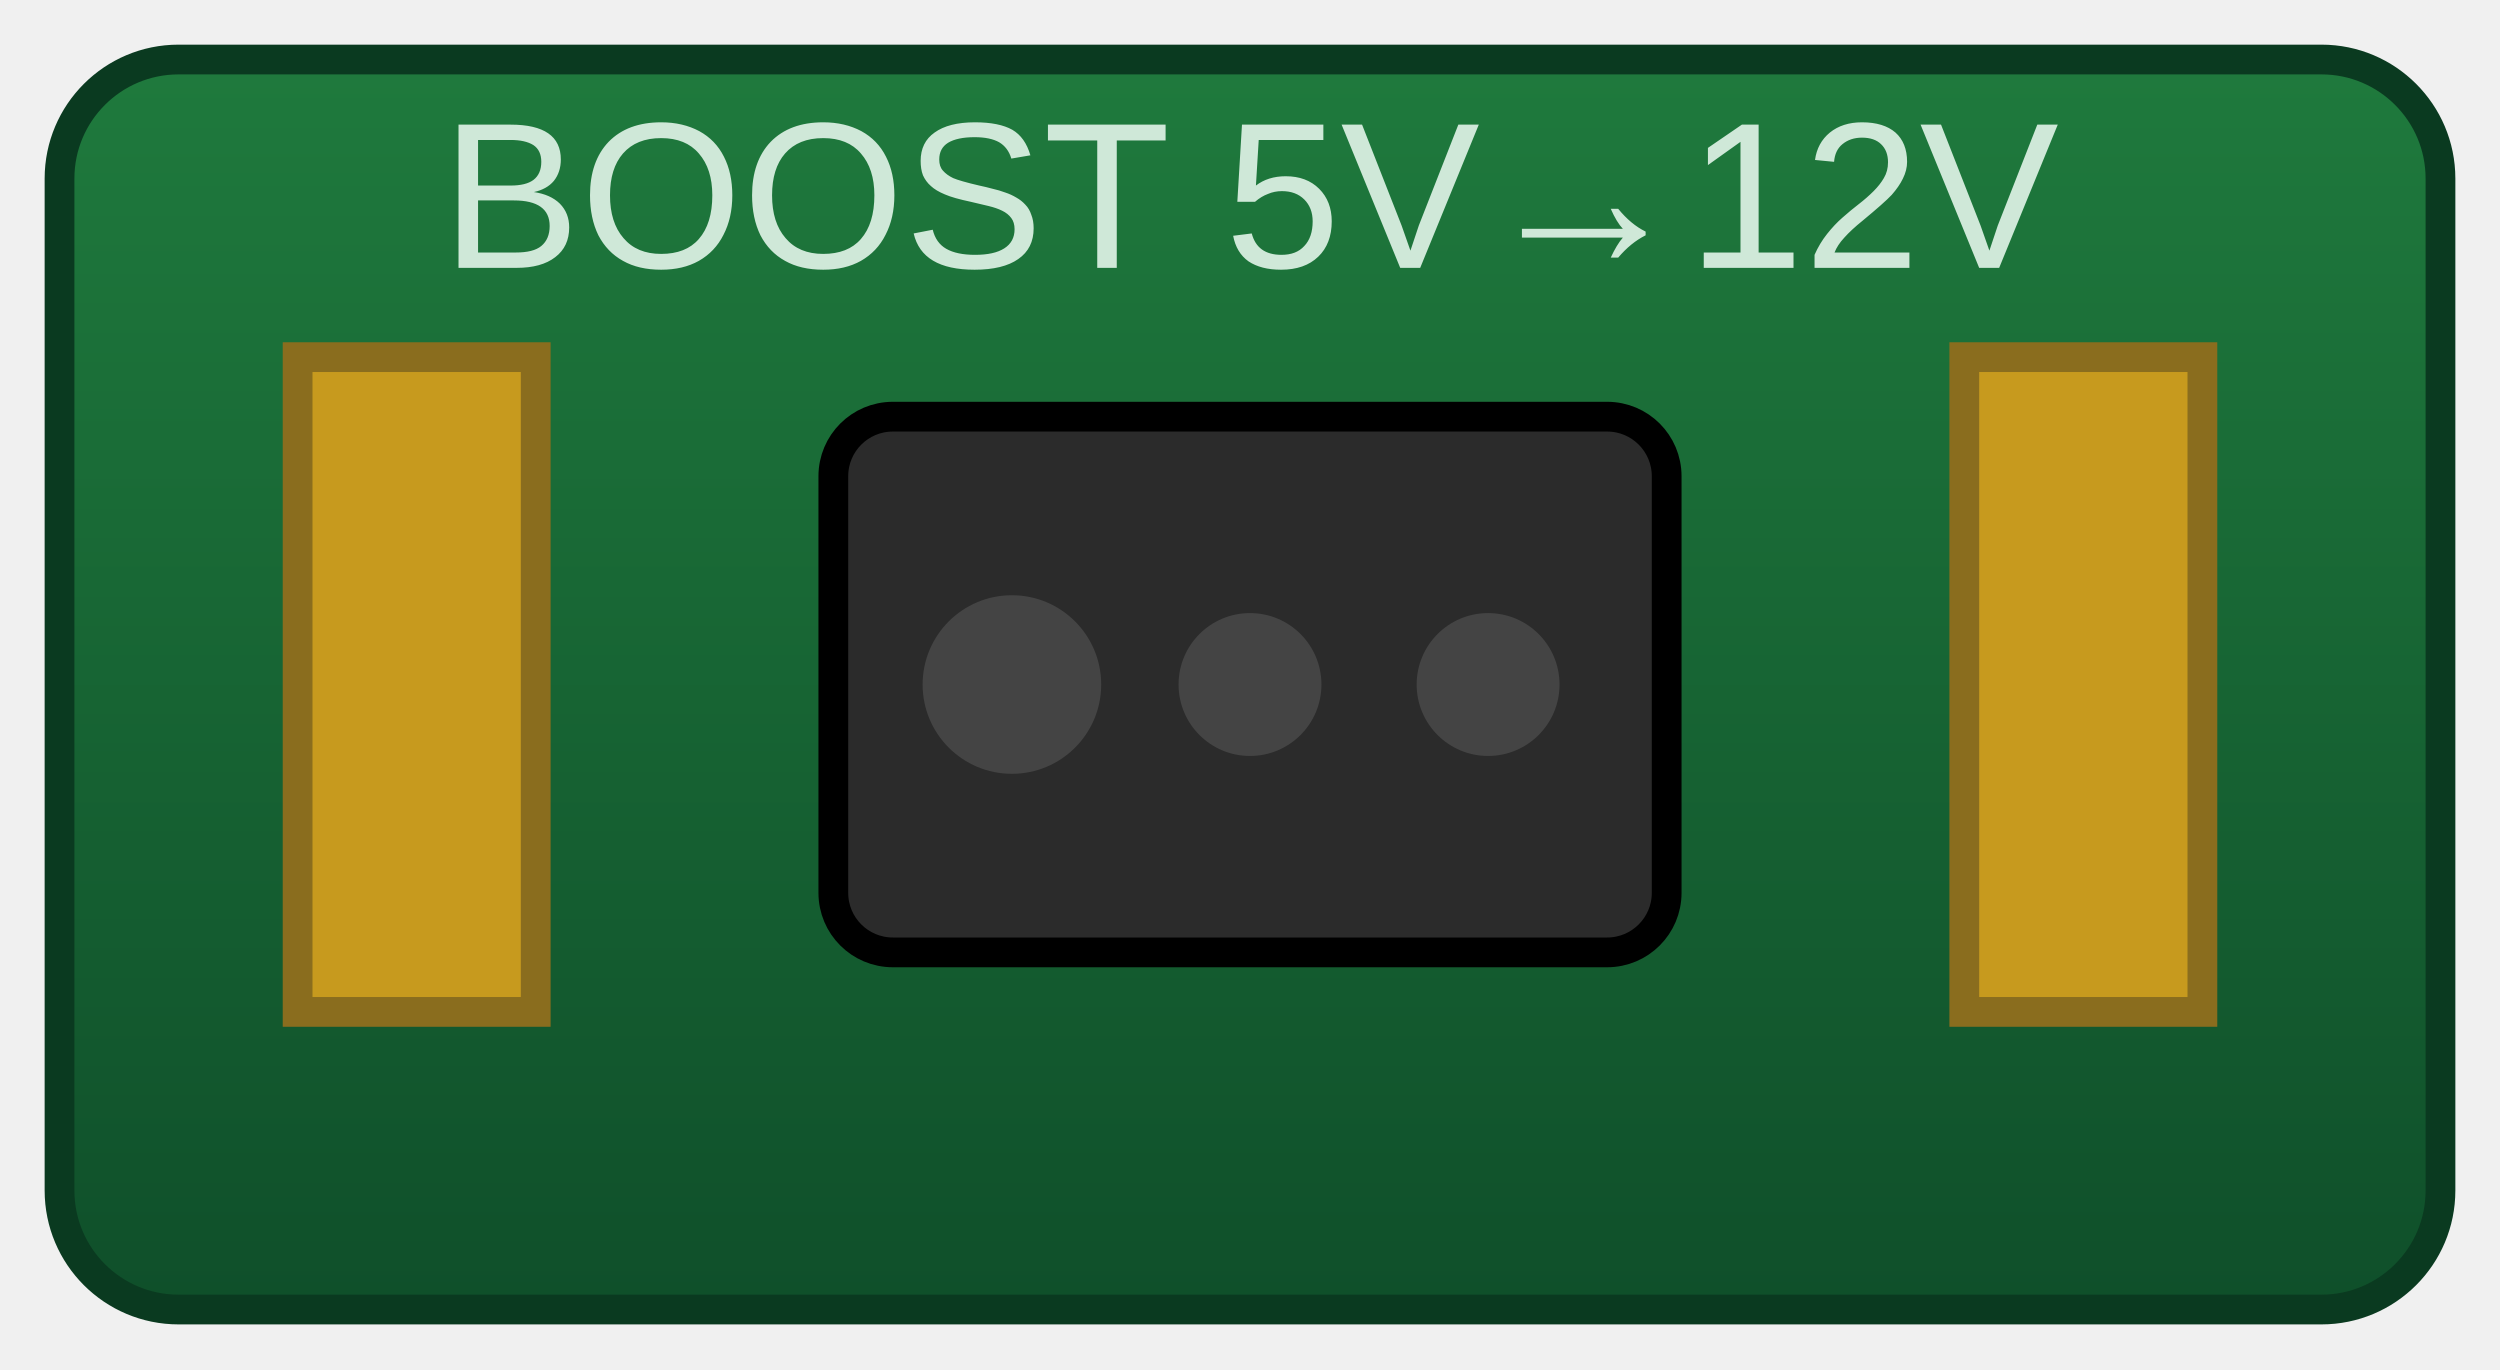
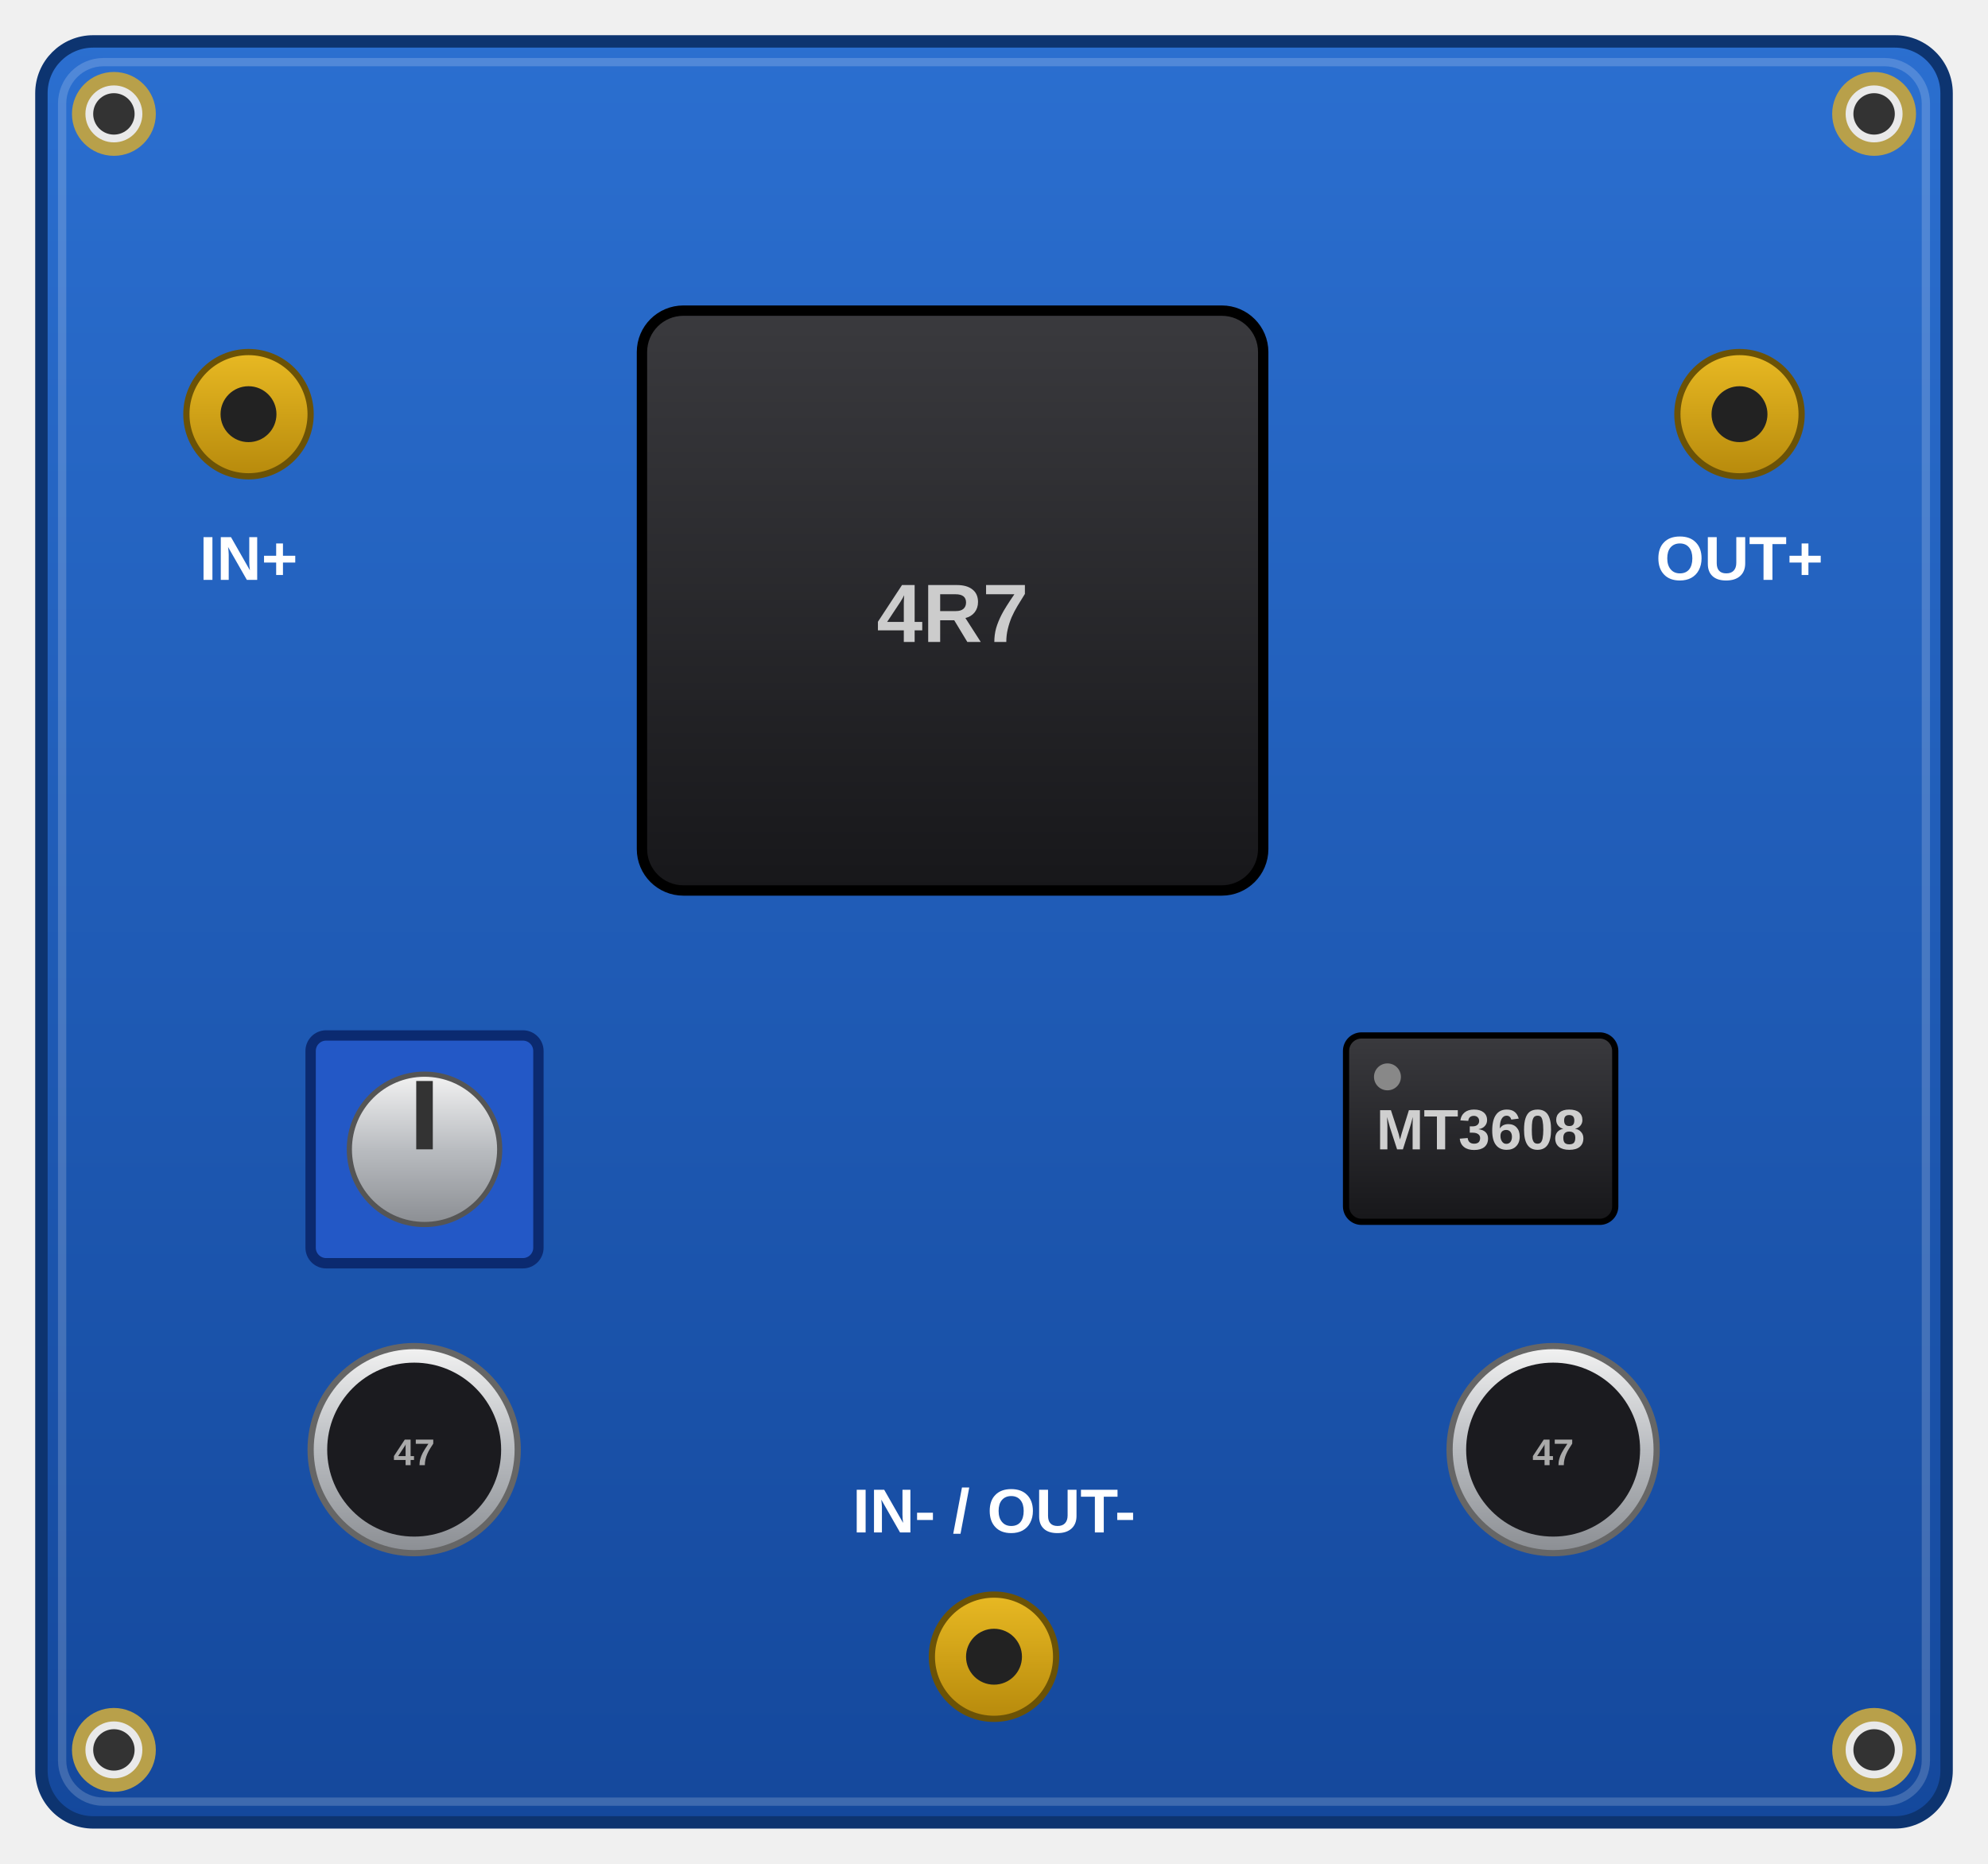
- <svg xmlns="http://www.w3.org/2000/svg" viewBox="0 0 84 46" width="84" height="46">
+ <svg xmlns="http://www.w3.org/2000/svg" viewBox="0 0 192 180" width="192" height="180">
  <defs>
-     <linearGradient id="p" x1="0" y1="0" x2="0" y2="1">
-       <stop offset="0" stop-color="#1f7a3d" />
-       <stop offset="1" stop-color="#0f4f2a" />
+     <linearGradient id="gB" x1="0" y1="0" x2="0" y2="1">
+       <stop offset="0" stop-color="#2b6fd0" />
+       <stop offset="1" stop-color="#14489c" />
    </linearGradient>
+     <linearGradient id="gG" x1="0" y1="0" x2="0" y2="1">
+       <stop offset="0" stop-color="#2f9a4f" />
+       <stop offset="1" stop-color="#176b33" />
+     </linearGradient>
+     <linearGradient id="gR" x1="0" y1="0" x2="0" y2="1">
+       <stop offset="0" stop-color="#d63b3b" />
+       <stop offset="1" stop-color="#9c1c1c" />
+     </linearGradient>
+     <linearGradient id="gP" x1="0" y1="0" x2="0" y2="1">
+       <stop offset="0" stop-color="#6a3aa8" />
+       <stop offset="1" stop-color="#43207c" />
+     </linearGradient>
+     <linearGradient id="gK" x1="0" y1="0" x2="0" y2="1">
+       <stop offset="0" stop-color="#3a3a3e" />
+       <stop offset="1" stop-color="#17171a" />
+     </linearGradient>
+     <linearGradient id="gY" x1="0" y1="0" x2="0" y2="1">
+       <stop offset="0" stop-color="#e8b923" />
+       <stop offset="1" stop-color="#b78a0c" />
+     </linearGradient>
+     <linearGradient id="gM" x1="0" y1="0" x2="0" y2="1">
+       <stop offset="0" stop-color="#f2f2f2" />
+       <stop offset="0.5" stop-color="#b9bcc0" />
+       <stop offset="1" stop-color="#8b8e93" />
+     </linearGradient>
+     <linearGradient id="gV" x1="0" y1="0" x2="1" y2="0">
+       <stop offset="0" stop-color="#8d9094" />
+       <stop offset="0.35" stop-color="#f4f4f4" />
+       <stop offset="1" stop-color="#7c7f84" />
+     </linearGradient>
+     <radialGradient id="gGl" cx="0.35" cy="0.3" r="0.8">
+       <stop offset="0" stop-color="#ffffff" stop-opacity=".9" />
+       <stop offset="1" stop-color="#cfe6f5" stop-opacity=".35" />
+     </radialGradient>
  </defs>
-   <rect x="2" y="2" width="80" height="42" rx="4" fill="url(#p)" stroke="#0a3a20" />
-   <rect x="10" y="12" width="8" height="22" fill="#c79a1e" stroke="#8a6d1e" />
-   <rect x="66" y="12" width="8" height="22" fill="#c79a1e" stroke="#8a6d1e" />
-   <rect x="28" y="14" width="28" height="18" rx="2" fill="#2b2b2b" stroke="#000" />
-   <circle cx="34" cy="23" r="3" fill="#444" />
-   <circle cx="42" cy="23" r="2.4" fill="#444" />
-   <circle cx="50" cy="23" r="2.4" fill="#444" />
-   <text x="42" y="9" font-size="7" fill="#cfe8d8" text-anchor="middle" font-family="Arial">BOOST 5V→12V</text>
+   <rect x="4" y="4" width="184" height="172" rx="5" fill="url(#gB)" stroke="#0d3470" stroke-width="1.2" />
+   <rect x="6" y="6" width="180" height="168" rx="4" fill="none" stroke="#fff" stroke-opacity=".18" stroke-width=".8" />
+   <circle cx="11" cy="11" r="3.4" fill="#e9e9e9" stroke="#b8a04a" stroke-width="1.3" />
+   <circle cx="11" cy="11" r="2" fill="#333" />
+   <circle cx="181" cy="11" r="3.4" fill="#e9e9e9" stroke="#b8a04a" stroke-width="1.3" />
+   <circle cx="181" cy="11" r="2" fill="#333" />
+   <circle cx="11" cy="169" r="3.4" fill="#e9e9e9" stroke="#b8a04a" stroke-width="1.3" />
+   <circle cx="11" cy="169" r="2" fill="#333" />
+   <circle cx="181" cy="169" r="3.4" fill="#e9e9e9" stroke="#b8a04a" stroke-width="1.3" />
+   <circle cx="181" cy="169" r="2" fill="#333" />
+   <rect x="62" y="30" width="60" height="56" rx="4" fill="url(#gK)" stroke="#000" />
+   <text x="92" y="62" font-family="Arial,Helvetica,sans-serif" font-size="8" font-weight="bold" fill="#ccc" text-anchor="middle">4R7</text>
+   <rect x="130" y="100" width="26" height="18" rx="1.5" fill="url(#gK)" stroke="#000" stroke-width=".6" />
+   <circle cx="134" cy="104" r="1.3" fill="#888" />
+   <text x="143.0" y="111.0" font-family="Arial,Helvetica,sans-serif" font-size="5.5" font-weight="bold" fill="#cfcfcf" text-anchor="middle">MT3608</text>
+   <rect x="30" y="100" width="22" height="22" rx="1.5" fill="#2358c6" stroke="#0b2a70" />
+   <circle cx="41.0" cy="111.0" r="7.26" fill="url(#gM)" stroke="#555" stroke-width=".5" />
+   <rect x="40.2" y="104.4" width="1.6" height="6.6" fill="#333" />
+   <circle cx="40" cy="140" r="10" fill="url(#gM)" stroke="#666" stroke-width=".6" />
+   <circle cx="40" cy="140" r="8.4" fill="#1b1b1f" />
+   <text x="40" y="141.5" font-family="Arial,Helvetica,sans-serif" font-size="3.6" font-weight="bold" fill="#aaa" text-anchor="middle">47</text>
+   <circle cx="150" cy="140" r="10" fill="url(#gM)" stroke="#666" stroke-width=".6" />
+   <circle cx="150" cy="140" r="8.4" fill="#1b1b1f" />
+   <text x="150" y="141.5" font-family="Arial,Helvetica,sans-serif" font-size="3.6" font-weight="bold" fill="#aaa" text-anchor="middle">47</text>
+   <circle cx="24" cy="40" r="6" fill="url(#gY)" stroke="#6b5206" stroke-width=".6" />
+   <circle cx="24" cy="40" r="2.7" fill="#222" />
+   <circle cx="96" cy="160" r="6" fill="url(#gY)" stroke="#6b5206" stroke-width=".6" />
+   <circle cx="96" cy="160" r="2.7" fill="#222" />
+   <circle cx="168" cy="40" r="6" fill="url(#gY)" stroke="#6b5206" stroke-width=".6" />
+   <circle cx="168" cy="40" r="2.7" fill="#222" />
+   <text x="24" y="56" font-family="Arial,Helvetica,sans-serif" font-size="6" font-weight="bold" fill="#fff" text-anchor="middle">IN+</text>
+   <text x="168" y="56" font-family="Arial,Helvetica,sans-serif" font-size="6" font-weight="bold" fill="#fff" text-anchor="middle">OUT+</text>
+   <text x="96" y="148" font-family="Arial,Helvetica,sans-serif" font-size="6" font-weight="bold" fill="#fff" text-anchor="middle">IN- / OUT-</text>
</svg>
